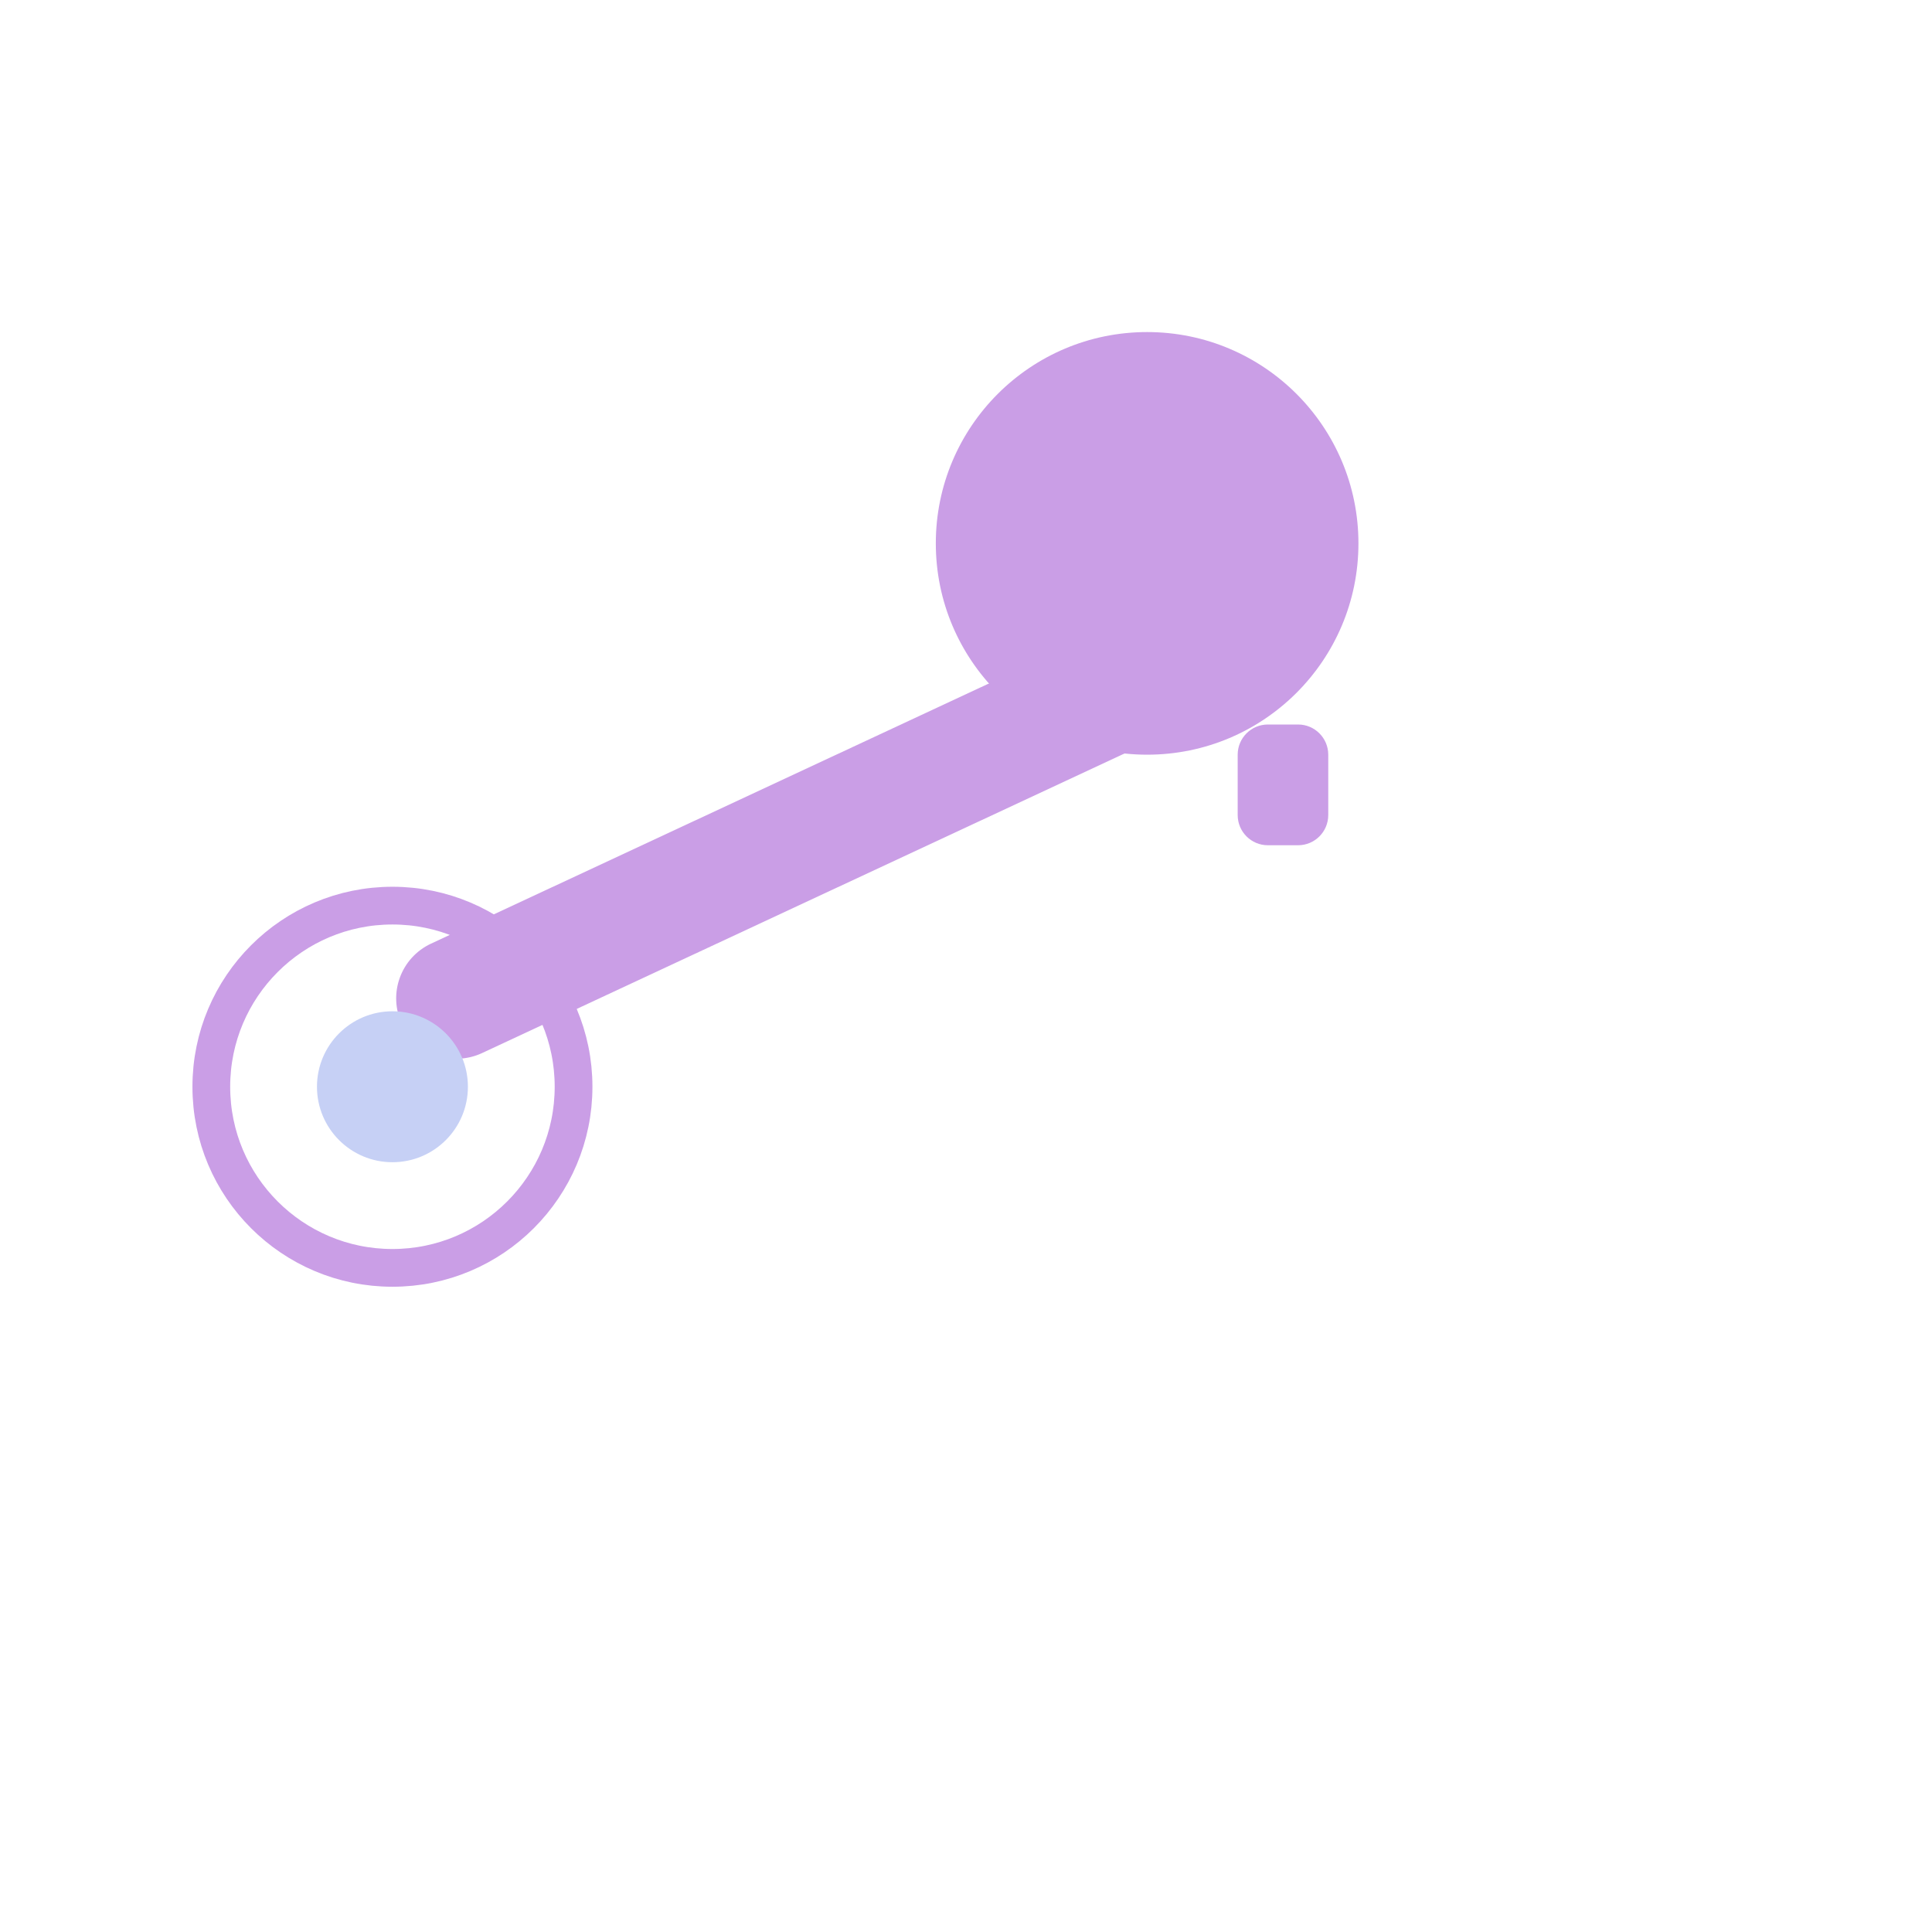
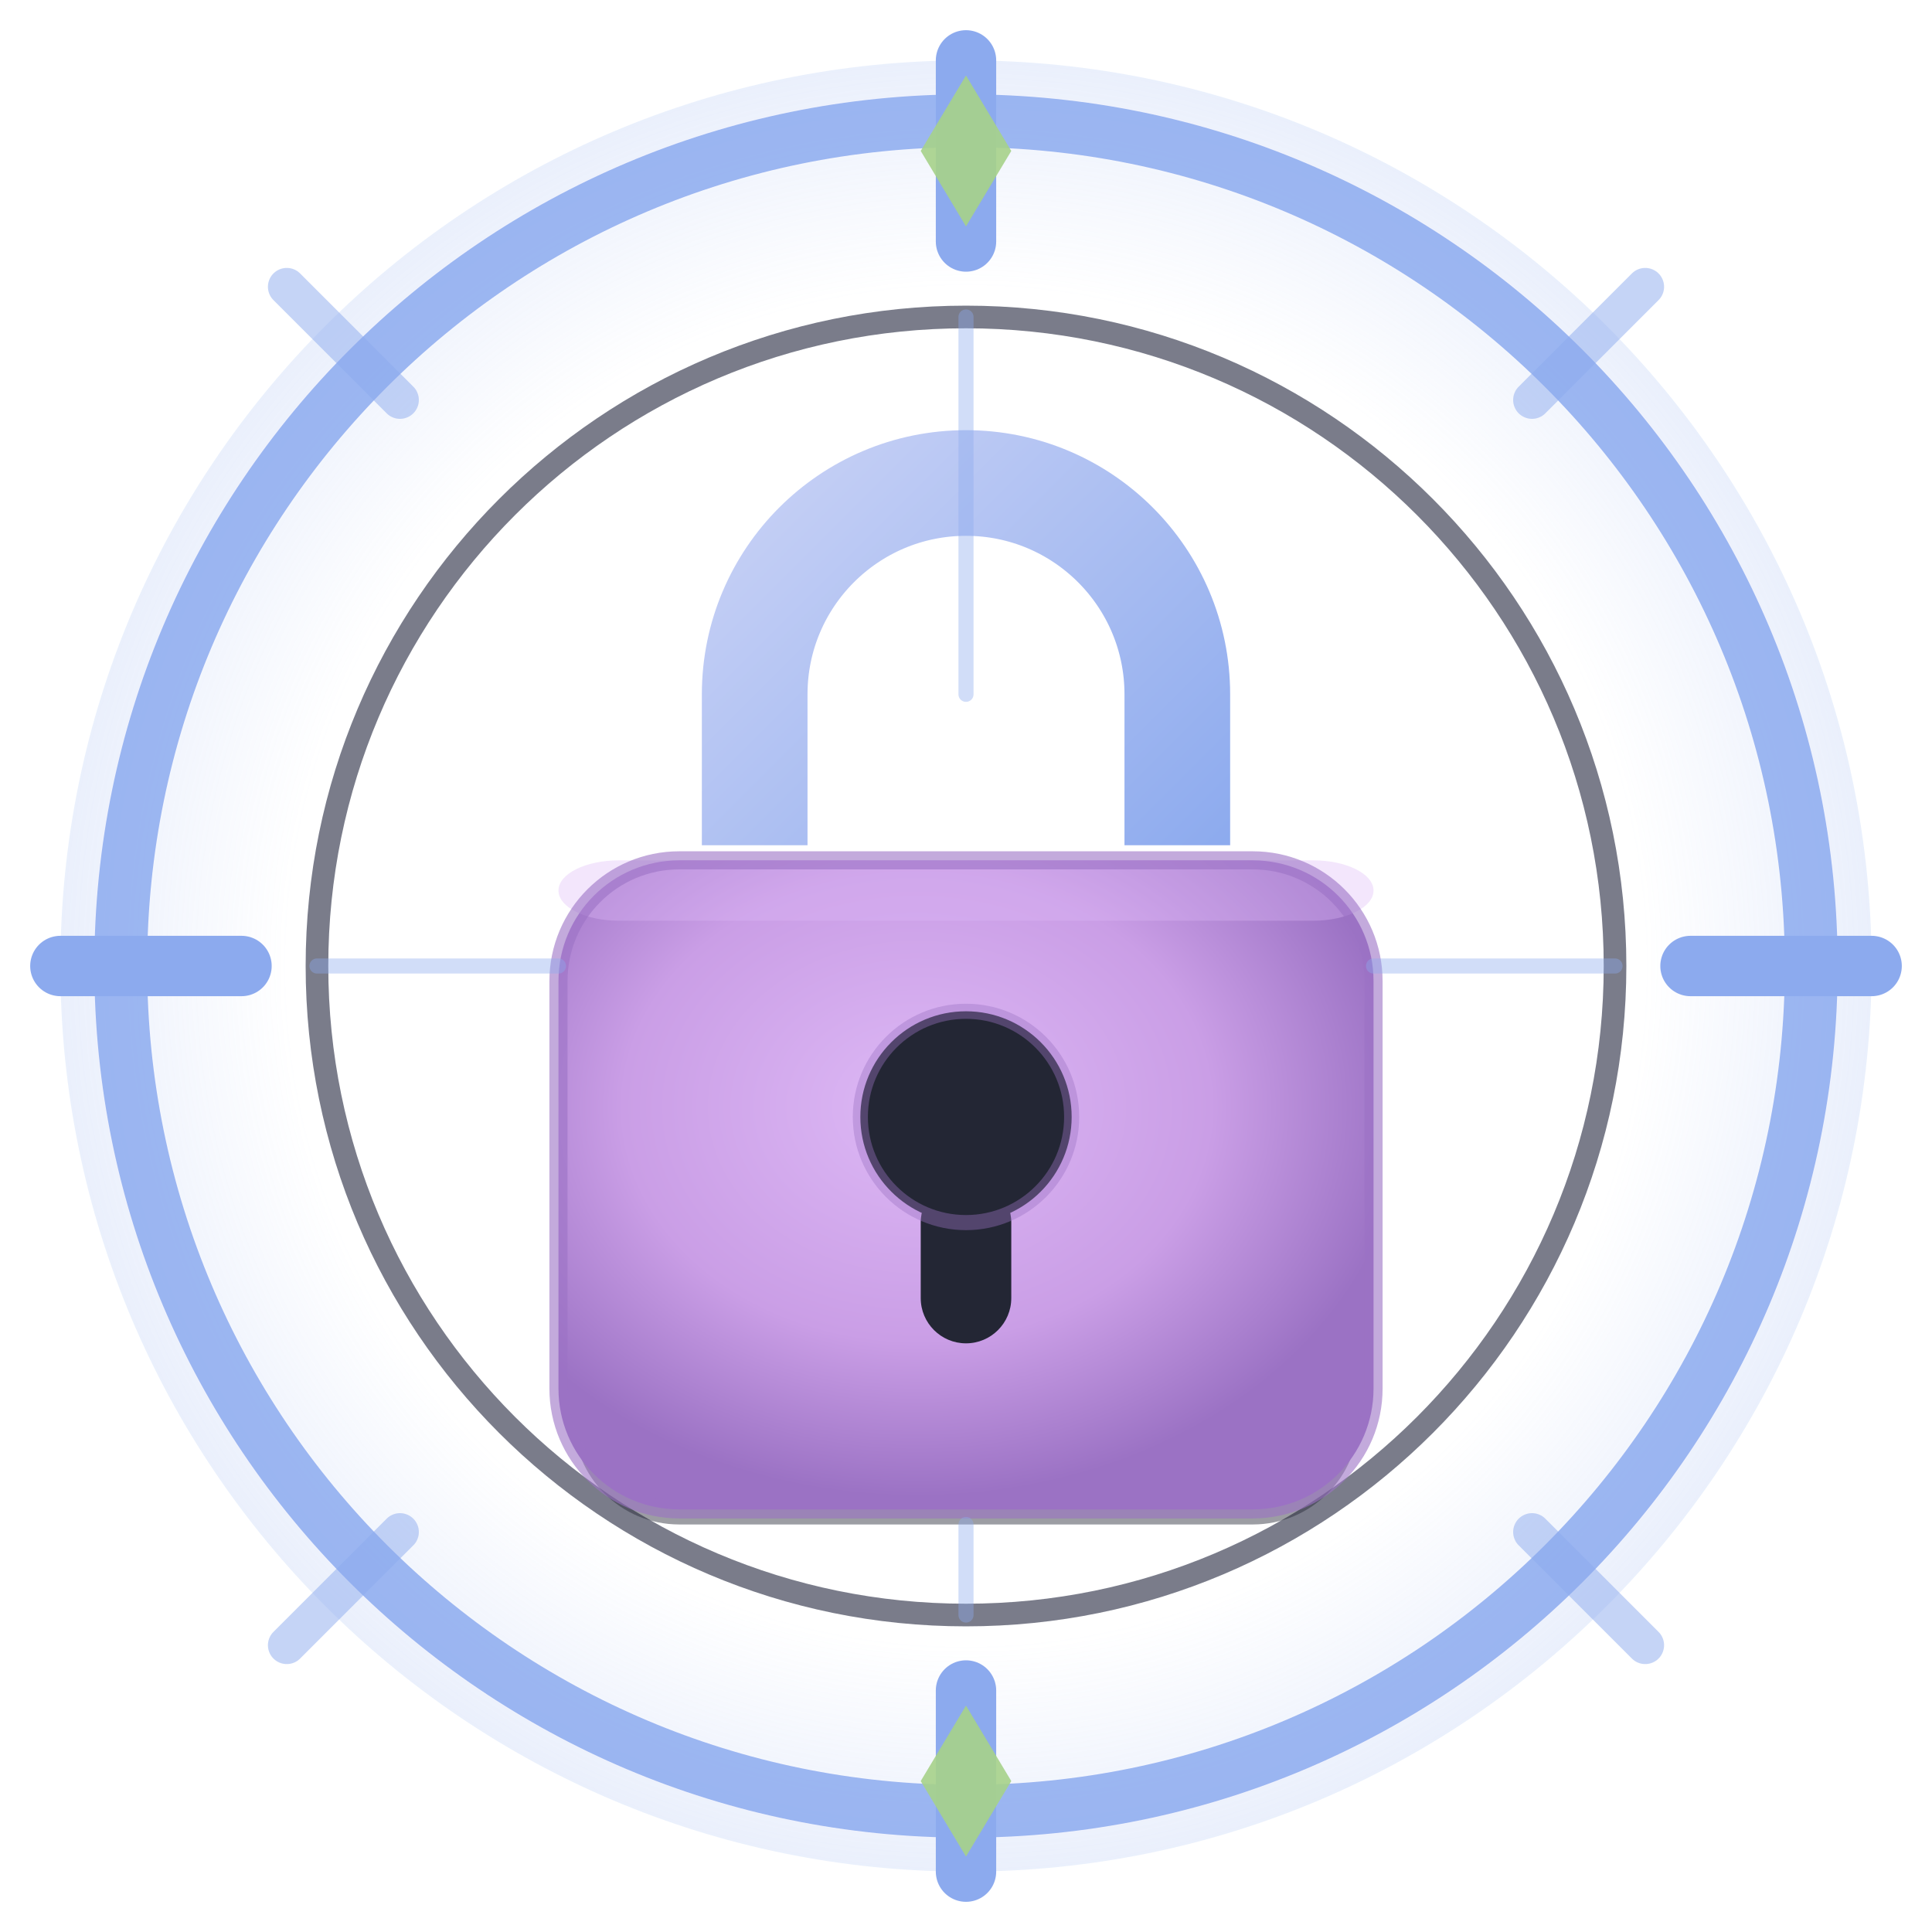
<svg xmlns="http://www.w3.org/2000/svg" viewBox="0 0 128 128" width="128" height="128">
  <defs>
-     <style type="text/css">
-       .key-shaft { fill: #ca9ee6; }
-       .key-head { fill: #ca9ee6; }
-       .key-ring { fill: none; stroke: #ca9ee6; stroke-width: 2.5; stroke-linecap: round; }
-       .accent { fill: #c6d0f5; }
-     </style>
+     <radialGradient id="lockFace" cx="44%" cy="38%" r="60%" fx="44%" fy="38%">
+       <stop offset="0%" stop-color="#ddb8f5" />
+       <stop offset="60%" stop-color="#ca9ee6" />
+       <stop offset="100%" stop-color="#9b72c4" />
+     </radialGradient>
+     <radialGradient id="ringGlow" cx="50%" cy="50%" r="50%">
+       <stop offset="75%" stop-color="#8caaee" stop-opacity="0" />
+       <stop offset="100%" stop-color="#8caaee" stop-opacity="0.18" />
+     </radialGradient>
+     <linearGradient id="shackleGrad" x1="0%" y1="0%" x2="100%" y2="100%">
+       <stop offset="0%" stop-color="#c6d0f5" />
+       <stop offset="100%" stop-color="#8caaee" />
+     </linearGradient>
+     <clipPath id="shackleClip">
+       <rect x="0" y="0" width="128" height="56" />
+     </clipPath>
  </defs>
-   <rect x="24" y="52" width="56" height="8" rx="4" class="key-shaft" transform="rotate(-25 52 56)" />
-   <circle cx="76" cy="36" r="14" class="key-head" />
-   <rect x="82" y="48" width="6" height="8" class="key-shaft" rx="2" />
-   <circle cx="26" cy="72" r="12" class="key-ring" />
-   <circle cx="26" cy="72" r="5" class="accent" />
+   <circle cx="64" cy="64" r="60" fill="url(#ringGlow)" />
+   <circle cx="64" cy="64" r="56" fill="none" stroke="#8caaee" stroke-width="3.5" opacity="0.85" />
+   <line x1="64" y1="4" x2="64" y2="16" stroke="#8caaee" stroke-width="4" stroke-linecap="round" />
+   <line x1="64" y1="112" x2="64" y2="124" stroke="#8caaee" stroke-width="4" stroke-linecap="round" />
+   <line x1="4" y1="64" x2="16" y2="64" stroke="#8caaee" stroke-width="4" stroke-linecap="round" />
+   <line x1="112" y1="64" x2="124" y2="64" stroke="#8caaee" stroke-width="4" stroke-linecap="round" />
+   <line x1="101.5" y1="26.5" x2="109" y2="19" stroke="#8caaee" stroke-width="2.5" stroke-linecap="round" opacity="0.5" />
+   <line x1="101.5" y1="101.5" x2="109" y2="109" stroke="#8caaee" stroke-width="2.5" stroke-linecap="round" opacity="0.5" />
+   <line x1="26.5" y1="101.5" x2="19" y2="109" stroke="#8caaee" stroke-width="2.5" stroke-linecap="round" opacity="0.5" />
+   <line x1="26.5" y1="26.5" x2="19" y2="19" stroke="#8caaee" stroke-width="2.5" stroke-linecap="round" opacity="0.5" />
+   <circle cx="64" cy="64" r="43" fill="none" stroke="#414559" stroke-width="1.5" opacity="0.7" />
+   <g clip-path="url(#shackleClip)">
+     <path d="M 50 60 L 50 46 A 14 14 0 0 1 78 46 L 78 60" fill="none" stroke="url(#shackleGrad)" stroke-width="7" stroke-linecap="round" stroke-linejoin="round" />
+   </g>
+   <rect x="38" y="59" width="52" height="42" rx="7" ry="7" fill="#232634" opacity="0.45" />
+   <rect x="37" y="57" width="54" height="43" rx="8" ry="8" fill="url(#lockFace)" />
+   <rect x="37" y="57" width="54" height="4" rx="4" ry="4" fill="#ddb8f5" opacity="0.35" />
+   <rect x="37" y="57" width="54" height="43" rx="8" ry="8" fill="none" stroke="#9b72c4" stroke-width="1.2" opacity="0.6" />
+   <circle cx="64" cy="74" r="7" fill="#232634" />
+   <rect x="61" y="78" width="6" height="11" rx="3" ry="3" fill="#232634" />
+   <circle cx="64" cy="74" r="7" fill="none" stroke="#9b72c4" stroke-width="1" opacity="0.4" />
+   <polygon points="64,5  67,10  64,15  61,10" fill="#a6d189" opacity="0.9" />
+   <polygon points="64,113  67,118  64,123  61,118" fill="#a6d189" opacity="0.9" />
+   <line x1="21" y1="64" x2="37" y2="64" stroke="#8caaee" stroke-width="1" opacity="0.4" stroke-linecap="round" />
+   <line x1="91" y1="64" x2="107" y2="64" stroke="#8caaee" stroke-width="1" opacity="0.4" stroke-linecap="round" />
+   <line x1="64" y1="21" x2="64" y2="46" stroke="#8caaee" stroke-width="1" opacity="0.4" stroke-linecap="round" />
+   <line x1="64" y1="101" x2="64" y2="107" stroke="#8caaee" stroke-width="1" opacity="0.4" stroke-linecap="round" />
</svg>
